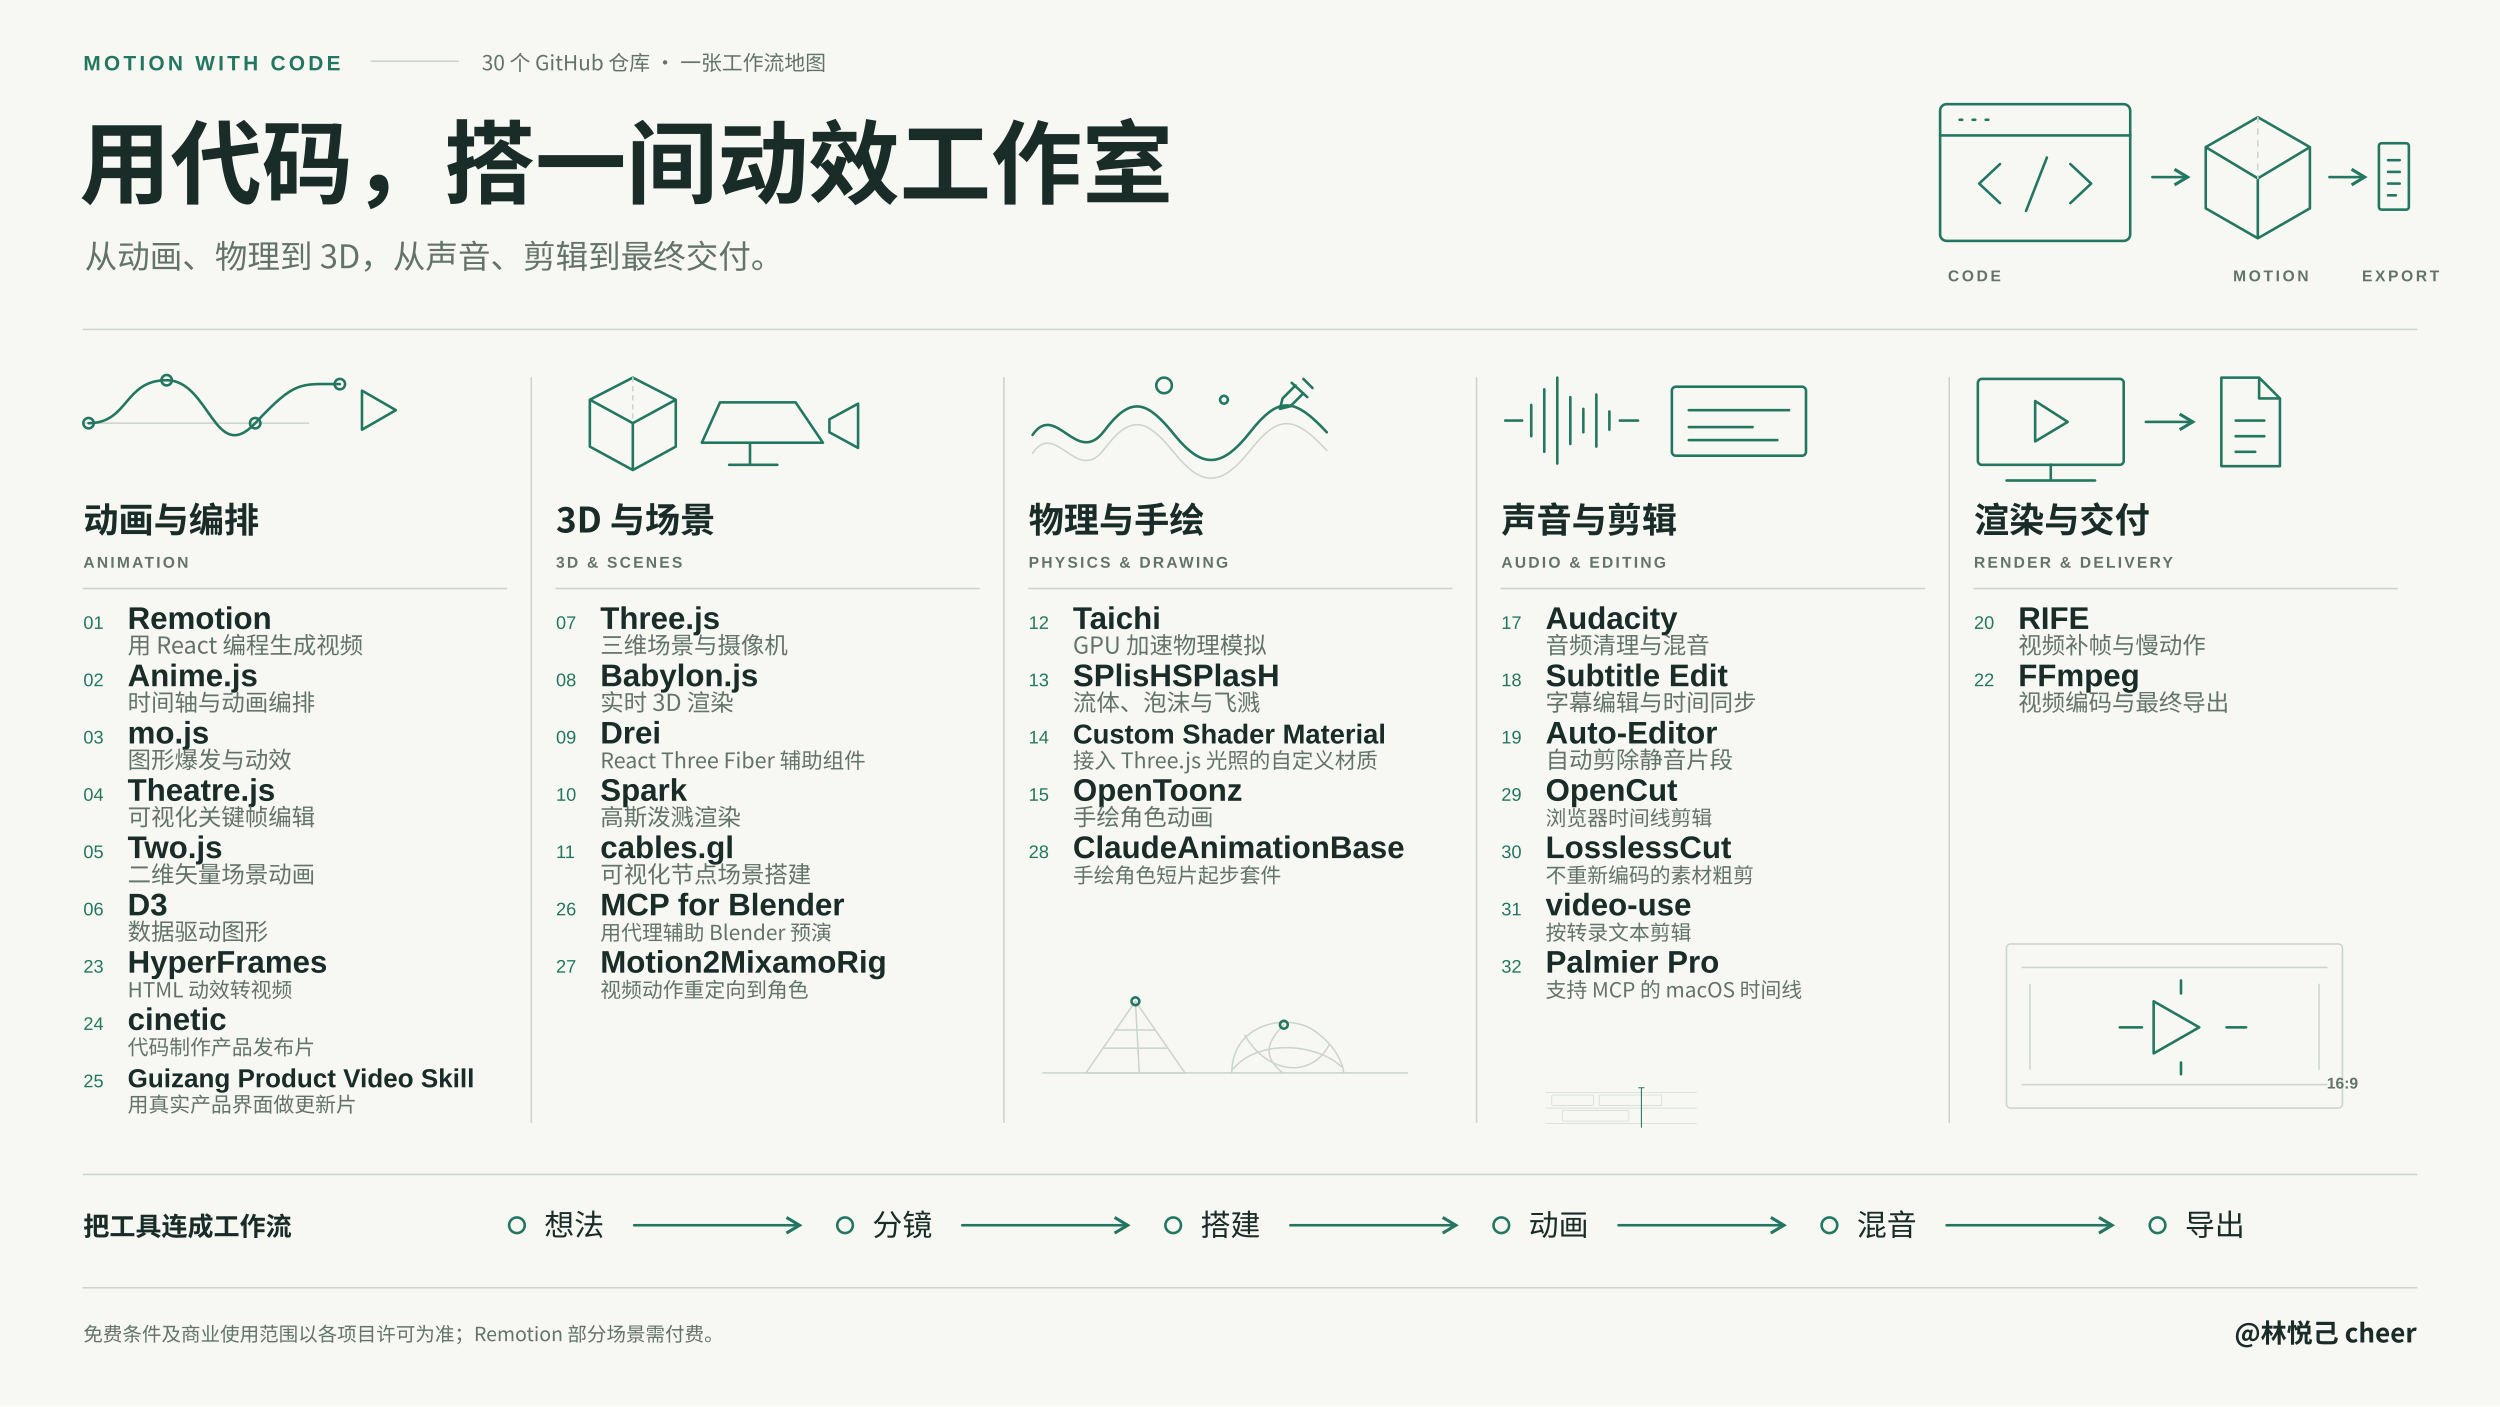
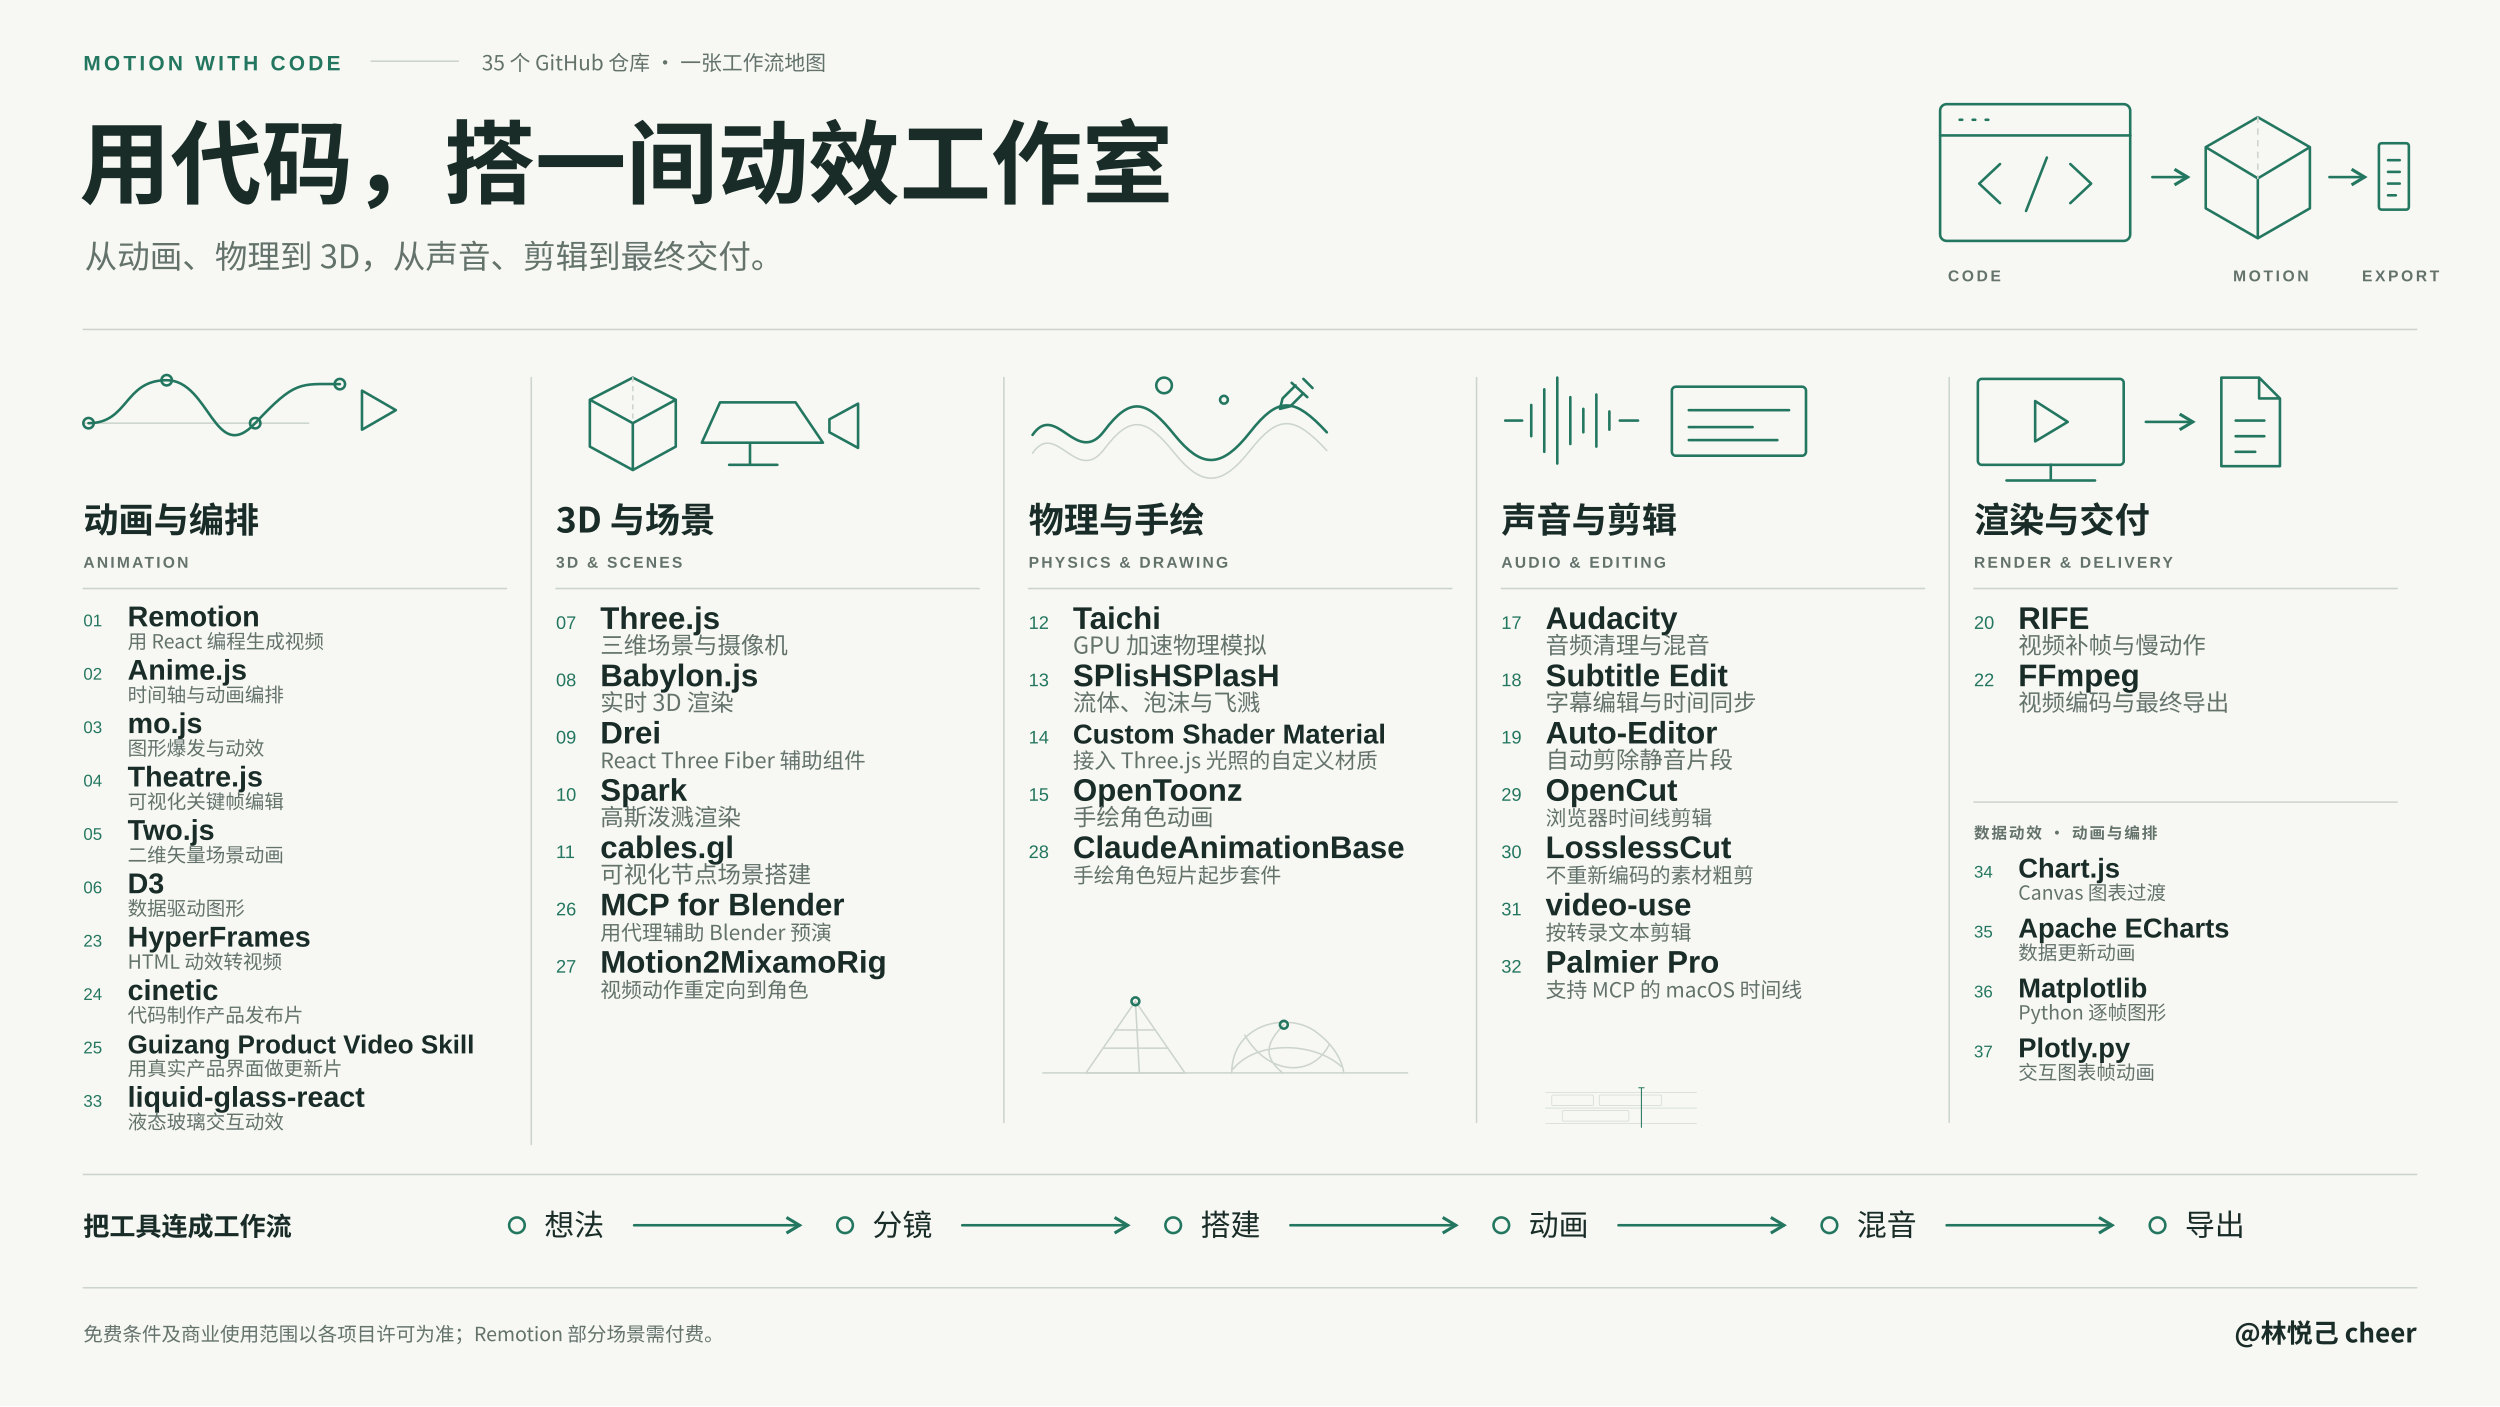
<svg xmlns="http://www.w3.org/2000/svg" width="3840" height="2160" viewBox="0 0 1920 1080" role="img" aria-labelledby="title desc">
  <defs>
    <marker id="arrow" markerWidth="8" markerHeight="8" refX="6" refY="4" orient="auto">
      <path d="M1 1L6 4L1 7" fill="none" stroke="#23765F" stroke-width="1.2" />
    </marker>
  </defs>
  <rect width="1920" height="1080" fill="#F7F8F3" />
  <style>text{font-family:'Noto Sans CJK SC','PingFang SC',sans-serif;fill:#192C28}.en{font-family:Arial,'Noto Sans CJK SC',sans-serif}.muted{fill:#64726C}.green{fill:#23765F}.sketch{fill:none;stroke:#23765F;stroke-width:2;stroke-linecap:round;stroke-linejoin:round}.fine{fill:none;stroke:#CCD4CD;stroke-width:1.2;stroke-linecap:round}</style>
  <text x="64" y="54" font-size="16" font-weight="700" class="en green" letter-spacing="2.5">MOTION WITH CODE</text>
  <path d="M285 47H352" class="fine" />
-   <text x="370" y="54" font-size="16" font-weight="400" class="muted">30 个 GitHub 仓库 · 一张工作流地图</text>
+   <text x="370" y="54" font-size="16" font-weight="400" class="muted">35 个 GitHub 仓库 · 一张工作流地图</text>
  <text x="61" y="151" font-size="70" font-weight="700" class="">用代码，搭一间动效工作室</text>
  <text x="65" y="206" font-size="25" font-weight="400" class="muted">从动画、物理到 3D，从声音、剪辑到最终交付。</text>
  <g transform="translate(1490,62)">
    <rect x="0" y="18" width="146" height="105" rx="5" class="sketch" />
    <path d="M0 42H146M15 30H17M25 30H27M35 30H37" class="sketch" />
    <path d="M46 64L30 79L46 94M100 64L116 79L100 94M82 59L66 100" class="sketch" />
    <path d="M163 74H190" class="sketch" marker-end="url(#arrow)" />
    <path d="M204 51L244 28L284 51V98L244 121L204 98ZM204 51L244 75L284 51M244 75V121" class="sketch" />
    <path d="M244 28V75" class="fine" stroke-dasharray="4 5" />
    <path d="M299 74H326" class="sketch" marker-end="url(#arrow)" />
    <rect x="337" y="48" width="23" height="51" rx="2" class="sketch" />
    <path d="M344 61H353M344 70H353M344 79H353M344 88H350" class="sketch" />
    <text x="6" y="154" font-size="12" font-weight="700" class="en muted" letter-spacing="2">CODE</text>
    <text x="225" y="154" font-size="12" font-weight="700" class="en muted" letter-spacing="2">MOTION</text>
    <text x="324" y="154" font-size="12" font-weight="700" class="en muted" letter-spacing="2">EXPORT</text>
  </g>
  <path d="M64 253H1856" class="fine" />
  <g transform="translate(64,290)">
    <path d="M0 35H173" class="fine" />
    <path d="M4 35C35 35 31 2 64 2S101 68 132 35S166 5 197 5" class="sketch" />
    <circle cx="4" cy="35" r="4" class="sketch" fill="#F7F8F3" />
    <circle cx="64" cy="2" r="4" class="sketch" fill="#F7F8F3" />
    <circle cx="132" cy="35" r="4" class="sketch" fill="#F7F8F3" />
    <circle cx="197" cy="5" r="4" class="sketch" fill="#F7F8F3" />
    <path d="M214 10L240 25L214 40Z" class="sketch" />
  </g>
  <text x="64" y="409" font-size="27" font-weight="700" class="">动画与编排</text>
  <text x="64" y="436" font-size="12" font-weight="700" class="en muted" letter-spacing="1.7">ANIMATION</text>
  <path d="M64 452H389" class="fine" />
-   <text x="64" y="483" font-size="14" font-weight="500" class="en green">01</text>
-   <text x="98" y="483" font-size="24" font-weight="700" class="en">Remotion</text>
-   <text x="98" y="502" font-size="18" font-weight="400" class="muted">用 React 编程生成视频</text>
-   <text x="64" y="527" font-size="14" font-weight="500" class="en green">02</text>
-   <text x="98" y="527" font-size="24" font-weight="700" class="en">Anime.js</text>
-   <text x="98" y="546" font-size="18" font-weight="400" class="muted">时间轴与动画编排</text>
-   <text x="64" y="571" font-size="14" font-weight="500" class="en green">03</text>
-   <text x="98" y="571" font-size="24" font-weight="700" class="en">mo.js</text>
-   <text x="98" y="590" font-size="18" font-weight="400" class="muted">图形爆发与动效</text>
-   <text x="64" y="615" font-size="14" font-weight="500" class="en green">04</text>
-   <text x="98" y="615" font-size="24" font-weight="700" class="en">Theatre.js</text>
-   <text x="98" y="634" font-size="18" font-weight="400" class="muted">可视化关键帧编辑</text>
-   <text x="64" y="659" font-size="14" font-weight="500" class="en green">05</text>
-   <text x="98" y="659" font-size="24" font-weight="700" class="en">Two.js</text>
-   <text x="98" y="678" font-size="18" font-weight="400" class="muted">二维矢量场景动画</text>
-   <text x="64" y="703" font-size="14" font-weight="500" class="en green">06</text>
-   <text x="98" y="703" font-size="24" font-weight="700" class="en">D3</text>
-   <text x="98" y="722" font-size="18" font-weight="400" class="muted">数据驱动图形</text>
-   <text x="64" y="747" font-size="14" font-weight="500" class="en green">23</text>
-   <text x="98" y="747" font-size="24" font-weight="700" class="en">HyperFrames</text>
-   <text x="98" y="766" font-size="16" font-weight="400" class="muted">HTML 动效转视频</text>
-   <text x="64" y="791" font-size="14" font-weight="500" class="en green">24</text>
-   <text x="98" y="791" font-size="24" font-weight="700" class="en">cinetic</text>
-   <text x="98" y="810" font-size="16" font-weight="400" class="muted">代码制作产品发布片</text>
-   <text x="64" y="835" font-size="14" font-weight="500" class="en green">25</text>
-   <text x="98" y="835" font-size="20" font-weight="700" class="en">Guizang Product Video Skill</text>
-   <text x="98" y="854" font-size="16" font-weight="400" class="muted">用真实产品界面做更新片</text>
-   <path d="M408 290V862" class="fine" />
+   <text x="64" y="481" font-size="13" font-weight="500" class="en green">01</text>
+   <text x="98" y="481" font-size="22" font-weight="700" class="en">Remotion</text>
+   <text x="98" y="498" font-size="15" font-weight="400" class="muted">用 React 编程生成视频</text>
+   <text x="64" y="522" font-size="13" font-weight="500" class="en green">02</text>
+   <text x="98" y="522" font-size="22" font-weight="700" class="en">Anime.js</text>
+   <text x="98" y="539" font-size="15" font-weight="400" class="muted">时间轴与动画编排</text>
+   <text x="64" y="563" font-size="13" font-weight="500" class="en green">03</text>
+   <text x="98" y="563" font-size="22" font-weight="700" class="en">mo.js</text>
+   <text x="98" y="580" font-size="15" font-weight="400" class="muted">图形爆发与动效</text>
+   <text x="64" y="604" font-size="13" font-weight="500" class="en green">04</text>
+   <text x="98" y="604" font-size="22" font-weight="700" class="en">Theatre.js</text>
+   <text x="98" y="621" font-size="15" font-weight="400" class="muted">可视化关键帧编辑</text>
+   <text x="64" y="645" font-size="13" font-weight="500" class="en green">05</text>
+   <text x="98" y="645" font-size="22" font-weight="700" class="en">Two.js</text>
+   <text x="98" y="662" font-size="15" font-weight="400" class="muted">二维矢量场景动画</text>
+   <text x="64" y="686" font-size="13" font-weight="500" class="en green">06</text>
+   <text x="98" y="686" font-size="22" font-weight="700" class="en">D3</text>
+   <text x="98" y="703" font-size="15" font-weight="400" class="muted">数据驱动图形</text>
+   <text x="64" y="727" font-size="13" font-weight="500" class="en green">23</text>
+   <text x="98" y="727" font-size="22" font-weight="700" class="en">HyperFrames</text>
+   <text x="98" y="744" font-size="15" font-weight="400" class="muted">HTML 动效转视频</text>
+   <text x="64" y="768" font-size="13" font-weight="500" class="en green">24</text>
+   <text x="98" y="768" font-size="22" font-weight="700" class="en">cinetic</text>
+   <text x="98" y="785" font-size="15" font-weight="400" class="muted">代码制作产品发布片</text>
+   <text x="64" y="809" font-size="13" font-weight="500" class="en green">25</text>
+   <text x="98" y="809" font-size="20" font-weight="700" class="en">Guizang Product Video Skill</text>
+   <text x="98" y="826" font-size="15" font-weight="400" class="muted">用真实产品界面做更新片</text>
+   <text x="64" y="850" font-size="13" font-weight="500" class="en green">33</text>
+   <text x="98" y="850" font-size="22" font-weight="700" class="en">liquid-glass-react</text>
+   <text x="98" y="867" font-size="15" font-weight="400" class="muted">液态玻璃交互动效</text>
+   <path d="M408 290V879" class="fine" />
  <g transform="translate(427,290)">
    <path d="M26 17L59 0L92 17V53L59 71L26 53ZM26 17L59 35L92 17M59 35V71" class="sketch" />
    <path d="M59 0V35" class="fine" stroke-dasharray="3 4" />
    <path d="M112 50H205L184 19H126ZM149 50V67M133 67H170" class="sketch" />
    <path d="M210 32L232 20V54L210 42Z" class="sketch" />
  </g>
  <text x="427" y="409" font-size="27" font-weight="700" class="">3D 与场景</text>
  <text x="427" y="436" font-size="12" font-weight="700" class="en muted" letter-spacing="1.7">3D &amp; SCENES</text>
  <path d="M427 452H752" class="fine" />
  <text x="427" y="483" font-size="14" font-weight="500" class="en green">07</text>
  <text x="461" y="483" font-size="24" font-weight="700" class="en">Three.js</text>
  <text x="461" y="502" font-size="18" font-weight="400" class="muted">三维场景与摄像机</text>
  <text x="427" y="527" font-size="14" font-weight="500" class="en green">08</text>
  <text x="461" y="527" font-size="24" font-weight="700" class="en">Babylon.js</text>
  <text x="461" y="546" font-size="18" font-weight="400" class="muted">实时 3D 渲染</text>
  <text x="427" y="571" font-size="14" font-weight="500" class="en green">09</text>
  <text x="461" y="571" font-size="24" font-weight="700" class="en">Drei</text>
  <text x="461" y="590" font-size="16.5" font-weight="400" class="muted">React Three Fiber 辅助组件</text>
  <text x="427" y="615" font-size="14" font-weight="500" class="en green">10</text>
  <text x="461" y="615" font-size="24" font-weight="700" class="en">Spark</text>
  <text x="461" y="634" font-size="18" font-weight="400" class="muted">高斯泼溅渲染</text>
  <text x="427" y="659" font-size="14" font-weight="500" class="en green">11</text>
  <text x="461" y="659" font-size="24" font-weight="700" class="en">cables.gl</text>
  <text x="461" y="678" font-size="18" font-weight="400" class="muted">可视化节点场景搭建</text>
  <text x="427" y="703" font-size="14" font-weight="500" class="en green">26</text>
  <text x="461" y="703" font-size="24" font-weight="700" class="en">MCP for Blender</text>
  <text x="461" y="722" font-size="16" font-weight="400" class="muted">用代理辅助 Blender 预演</text>
  <text x="427" y="747" font-size="14" font-weight="500" class="en green">27</text>
  <text x="461" y="747" font-size="24" font-weight="700" class="en">Motion2MixamoRig</text>
  <text x="461" y="766" font-size="16" font-weight="400" class="muted">视频动作重定向到角色</text>
  <path d="M771 290V862" class="fine" />
  <g transform="translate(790,290)">
    <path d="M3 44C21 18 37 69 58 41S91 18 112 44S148 70 170 42S204 15 229 42" class="sketch" />
    <path d="M3 58C21 32 37 83 58 55S91 32 112 58S148 84 170 56S204 29 229 56" class="fine" />
    <circle cx="104" cy="6" r="6" class="sketch" />
    <circle cx="150" cy="17" r="3" class="sketch" />
    <path d="M202 4L214 15M211 1L218 8M211 12L201 22L193 24L195 16L205 6" class="sketch" />
  </g>
  <text x="790" y="409" font-size="27" font-weight="700" class="">物理与手绘</text>
  <text x="790" y="436" font-size="12" font-weight="700" class="en muted" letter-spacing="1.7">PHYSICS &amp; DRAWING</text>
  <path d="M790 452H1115" class="fine" />
  <text x="790" y="483" font-size="14" font-weight="500" class="en green">12</text>
  <text x="824" y="483" font-size="24" font-weight="700" class="en">Taichi</text>
  <text x="824" y="502" font-size="18" font-weight="400" class="muted">GPU 加速物理模拟</text>
  <text x="790" y="527" font-size="14" font-weight="500" class="en green">13</text>
  <text x="824" y="527" font-size="24" font-weight="700" class="en">SPlisHSPlasH</text>
  <text x="824" y="546" font-size="18" font-weight="400" class="muted">流体、泡沫与飞溅</text>
  <text x="790" y="571" font-size="14" font-weight="500" class="en green">14</text>
  <text x="824" y="571" font-size="21" font-weight="700" class="en">Custom Shader Material</text>
  <text x="824" y="590" font-size="16.5" font-weight="400" class="muted">接入 Three.js 光照的自定义材质</text>
  <text x="790" y="615" font-size="14" font-weight="500" class="en green">15</text>
  <text x="824" y="615" font-size="24" font-weight="700" class="en">OpenToonz</text>
  <text x="824" y="634" font-size="18" font-weight="400" class="muted">手绘角色动画</text>
  <text x="790" y="659" font-size="14" font-weight="500" class="en green">28</text>
  <text x="824" y="659" font-size="24" font-weight="700" class="en">ClaudeAnimationBase</text>
  <text x="824" y="678" font-size="16" font-weight="400" class="muted">手绘角色短片起步套件</text>
  <path d="M1134 290V862" class="fine" />
  <g transform="translate(1153,290)">
    <path d="M3 33H16M23 21V45M33 9V57M43 0V66M53 15V51M63 24V42M73 13V53M83 26V40M91 33H105" class="sketch" />
    <rect x="131" y="7" width="103" height="53" rx="3" class="sketch" />
    <path d="M144 25H221M144 38H193M144 48H212" class="sketch" />
  </g>
  <text x="1153" y="409" font-size="27" font-weight="700" class="">声音与剪辑</text>
  <text x="1153" y="436" font-size="12" font-weight="700" class="en muted" letter-spacing="1.7">AUDIO &amp; EDITING</text>
  <path d="M1153 452H1478" class="fine" />
  <text x="1153" y="483" font-size="14" font-weight="500" class="en green">17</text>
  <text x="1187" y="483" font-size="24" font-weight="700" class="en">Audacity</text>
  <text x="1187" y="502" font-size="18" font-weight="400" class="muted">音频清理与混音</text>
  <text x="1153" y="527" font-size="14" font-weight="500" class="en green">18</text>
  <text x="1187" y="527" font-size="24" font-weight="700" class="en">Subtitle Edit</text>
  <text x="1187" y="546" font-size="18" font-weight="400" class="muted">字幕编辑与时间同步</text>
  <text x="1153" y="571" font-size="14" font-weight="500" class="en green">19</text>
  <text x="1187" y="571" font-size="24" font-weight="700" class="en">Auto-Editor</text>
  <text x="1187" y="590" font-size="18" font-weight="400" class="muted">自动剪除静音片段</text>
  <text x="1153" y="615" font-size="14" font-weight="500" class="en green">29</text>
  <text x="1187" y="615" font-size="24" font-weight="700" class="en">OpenCut</text>
  <text x="1187" y="634" font-size="16" font-weight="400" class="muted">浏览器时间线剪辑</text>
  <text x="1153" y="659" font-size="14" font-weight="500" class="en green">30</text>
  <text x="1187" y="659" font-size="24" font-weight="700" class="en">LosslessCut</text>
  <text x="1187" y="678" font-size="16" font-weight="400" class="muted">不重新编码的素材粗剪</text>
  <text x="1153" y="703" font-size="14" font-weight="500" class="en green">31</text>
  <text x="1187" y="703" font-size="24" font-weight="700" class="en">video-use</text>
  <text x="1187" y="722" font-size="16" font-weight="400" class="muted">按转录文本剪辑</text>
  <text x="1153" y="747" font-size="14" font-weight="500" class="en green">32</text>
  <text x="1187" y="747" font-size="24" font-weight="700" class="en">Palmier Pro</text>
  <text x="1187" y="766" font-size="16" font-weight="400" class="muted">支持 MCP 的 macOS 时间线</text>
  <path d="M1497 290V862" class="fine" />
  <g transform="translate(1516,290)">
    <rect x="3" y="1" width="112" height="66" rx="3" class="sketch" />
    <path d="M47 18L72 34L47 49ZM25 79H93M59 67V79" class="sketch" />
    <path d="M132 34H168" class="sketch" marker-end="url(#arrow)" />
    <path d="M190 0H219L235 16V68H190ZM219 0V16H235M201 33H223M201 45H223M201 57H216" class="sketch" />
  </g>
  <text x="1516" y="409" font-size="27" font-weight="700" class="">渲染与交付</text>
  <text x="1516" y="436" font-size="12" font-weight="700" class="en muted" letter-spacing="1.7">RENDER &amp; DELIVERY</text>
  <path d="M1516 452H1841" class="fine" />
  <text x="1516" y="483" font-size="14" font-weight="500" class="en green">20</text>
  <text x="1550" y="483" font-size="24" font-weight="700" class="en">RIFE</text>
  <text x="1550" y="502" font-size="18" font-weight="400" class="muted">视频补帧与慢动作</text>
  <text x="1516" y="527" font-size="14" font-weight="500" class="en green">22</text>
  <text x="1550" y="527" font-size="24" font-weight="700" class="en">FFmpeg</text>
  <text x="1550" y="546" font-size="18" font-weight="400" class="muted">视频编码与最终导出</text>
  <g transform="translate(801,769)">
    <path d="M0 55H280" class="fine" />
    <path d="M33 55L71 0L109 55ZM71 0L74 55M46 36H96M55 22H86" class="fine" />
    <path d="M145 55C145 17 188 8 209 23S231 55 231 55M146 52C164 30 208 31 229 50M155 26C173 57 207 59 220 33M185 18C169 34 171 44 184 55" class="fine" />
    <circle cx="71" cy="0" r="3" class="sketch" />
    <circle cx="185" cy="18" r="3" class="sketch" />
  </g>
  <g transform="translate(1187,837) scale(0.4)">
    <path d="M0 5H290M0 35H290M0 65H290" class="fine" />
    <rect x="12" y="10" width="80" height="20" rx="2" class="fine" />
    <rect x="103" y="10" width="120" height="20" rx="2" class="fine" />
    <rect x="32" y="40" width="128" height="20" rx="2" class="fine" />
    <path d="M184 -4V72M179 -4H189" class="sketch" />
  </g>
-   <g transform="translate(1541,725)">
-     <rect x="0" y="0" width="258" height="126" rx="3" class="fine" />
-     <path d="M12 18H246M12 108H246M18 31V96M240 31V96" class="fine" />
-     <path d="M113 44L148 64L113 84ZM104 64H87M169 64H184M134 38V28M134 100V91" class="sketch" />
-     <text x="270" y="111" font-size="12" font-weight="700" class="en muted" text-anchor="end">16:9</text>
-   </g>
+   <path d="M1516 616H1841" class="fine" />
+   <text x="1516" y="644" font-size="12" font-weight="700" class="muted" letter-spacing="1.4">数据动效 · 动画与编排</text>
+   <text x="1516" y="674" font-size="13" font-weight="500" class="en green">34</text>
+   <text x="1550" y="674" font-size="21" font-weight="700" class="en">Chart.js</text>
+   <text x="1550" y="691" font-size="15" font-weight="400" class="muted">Canvas 图表过渡</text>
+   <text x="1516" y="720" font-size="13" font-weight="500" class="en green">35</text>
+   <text x="1550" y="720" font-size="21" font-weight="700" class="en">Apache ECharts</text>
+   <text x="1550" y="737" font-size="15" font-weight="400" class="muted">数据更新动画</text>
+   <text x="1516" y="766" font-size="13" font-weight="500" class="en green">36</text>
+   <text x="1550" y="766" font-size="21" font-weight="700" class="en">Matplotlib</text>
+   <text x="1550" y="783" font-size="15" font-weight="400" class="muted">Python 逐帧图形</text>
+   <text x="1516" y="812" font-size="13" font-weight="500" class="en green">37</text>
+   <text x="1550" y="812" font-size="21" font-weight="700" class="en">Plotly.py</text>
+   <text x="1550" y="829" font-size="15" font-weight="400" class="muted">交互图表帧动画</text>
  <path d="M64 902H1856" class="fine" />
  <text x="64" y="949" font-size="20" font-weight="700" class="">把工具连成工作流</text>
  <circle cx="397" cy="941" r="6" class="sketch" fill="#F7F8F3" />
  <text x="418" y="949" font-size="23" font-weight="500" class="">想法</text>
  <path d="M487 941H614" class="sketch" marker-end="url(#arrow)" />
  <circle cx="649" cy="941" r="6" class="sketch" fill="#F7F8F3" />
  <text x="670" y="949" font-size="23" font-weight="500" class="">分镜</text>
  <path d="M739 941H866" class="sketch" marker-end="url(#arrow)" />
  <circle cx="901" cy="941" r="6" class="sketch" fill="#F7F8F3" />
  <text x="922" y="949" font-size="23" font-weight="500" class="">搭建</text>
  <path d="M991 941H1118" class="sketch" marker-end="url(#arrow)" />
  <circle cx="1153" cy="941" r="6" class="sketch" fill="#F7F8F3" />
  <text x="1174" y="949" font-size="23" font-weight="500" class="">动画</text>
  <path d="M1243 941H1370" class="sketch" marker-end="url(#arrow)" />
  <circle cx="1405" cy="941" r="6" class="sketch" fill="#F7F8F3" />
  <text x="1426" y="949" font-size="23" font-weight="500" class="">混音</text>
  <path d="M1495 941H1622" class="sketch" marker-end="url(#arrow)" />
  <circle cx="1657" cy="941" r="6" class="sketch" fill="#F7F8F3" />
  <text x="1678" y="949" font-size="23" font-weight="500" class="">导出</text>
  <path d="M64 989H1856" class="fine" />
  <text x="64" y="1030" font-size="15" font-weight="400" class="muted">免费条件及商业使用范围以各项目许可为准；Remotion 部分场景需付费。</text>
  <text x="1856" y="1031" font-size="20" font-weight="700" class="" text-anchor="end">@林悦己 cheer</text>
</svg>
